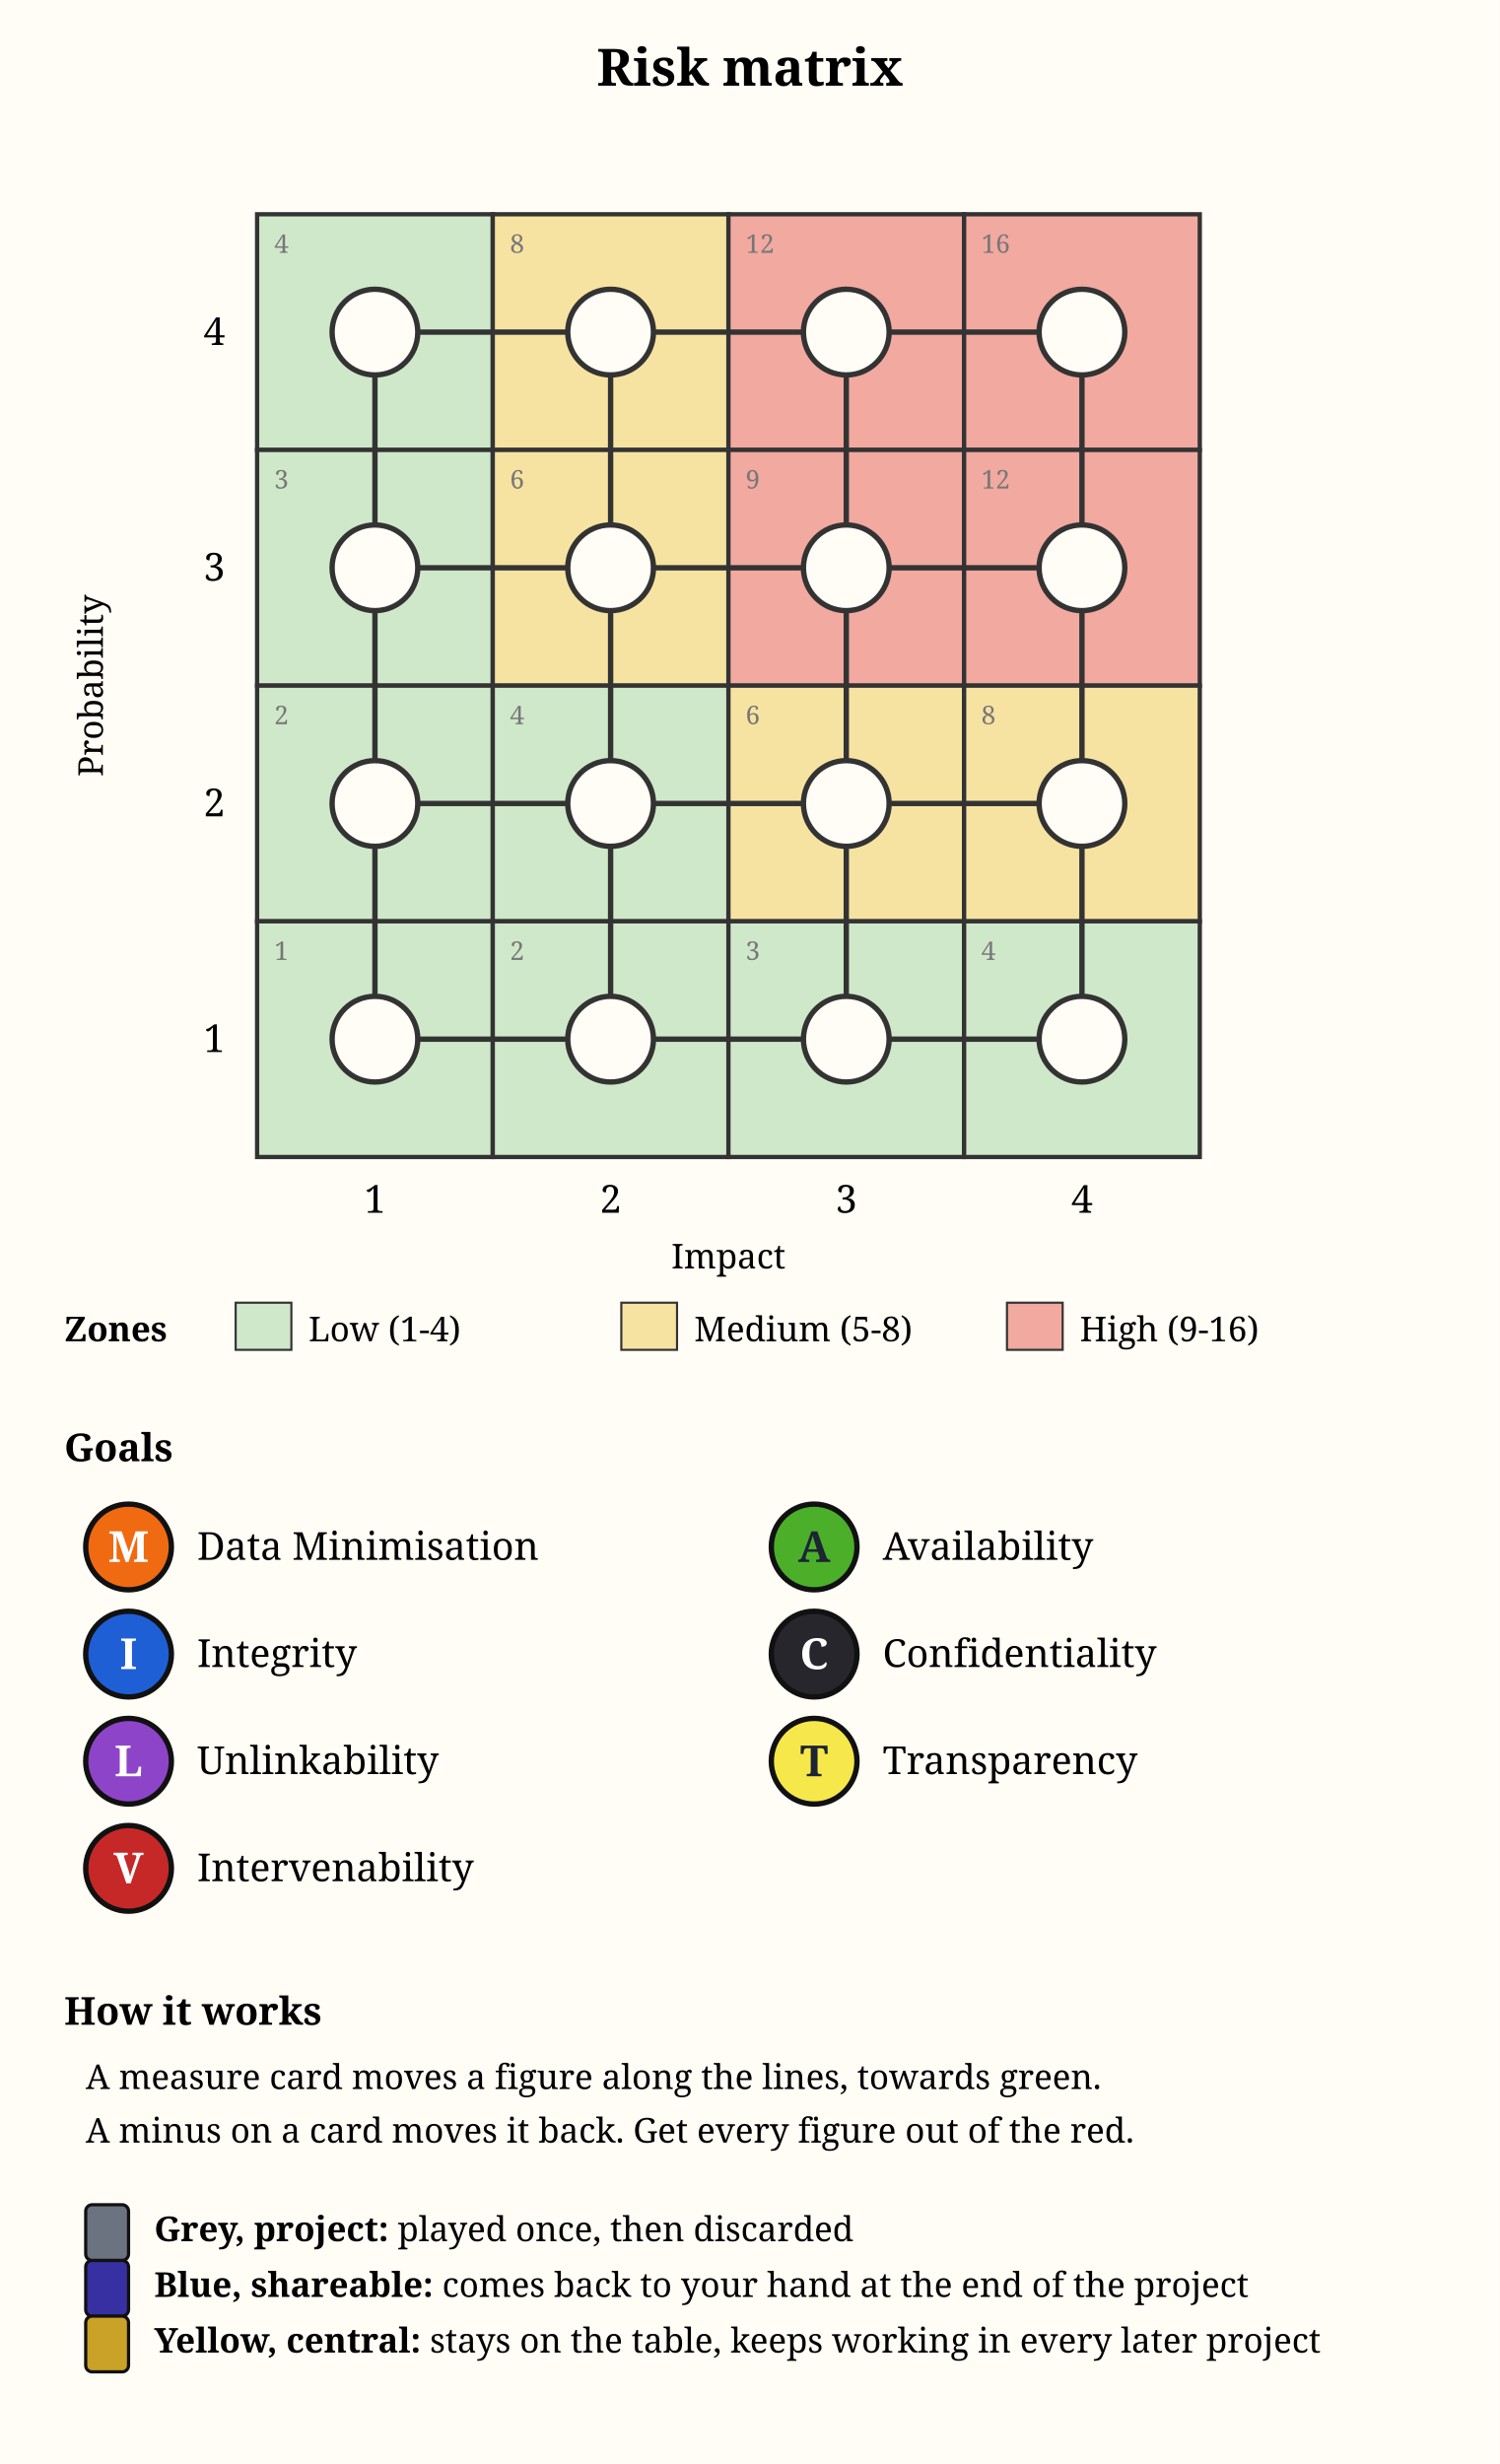
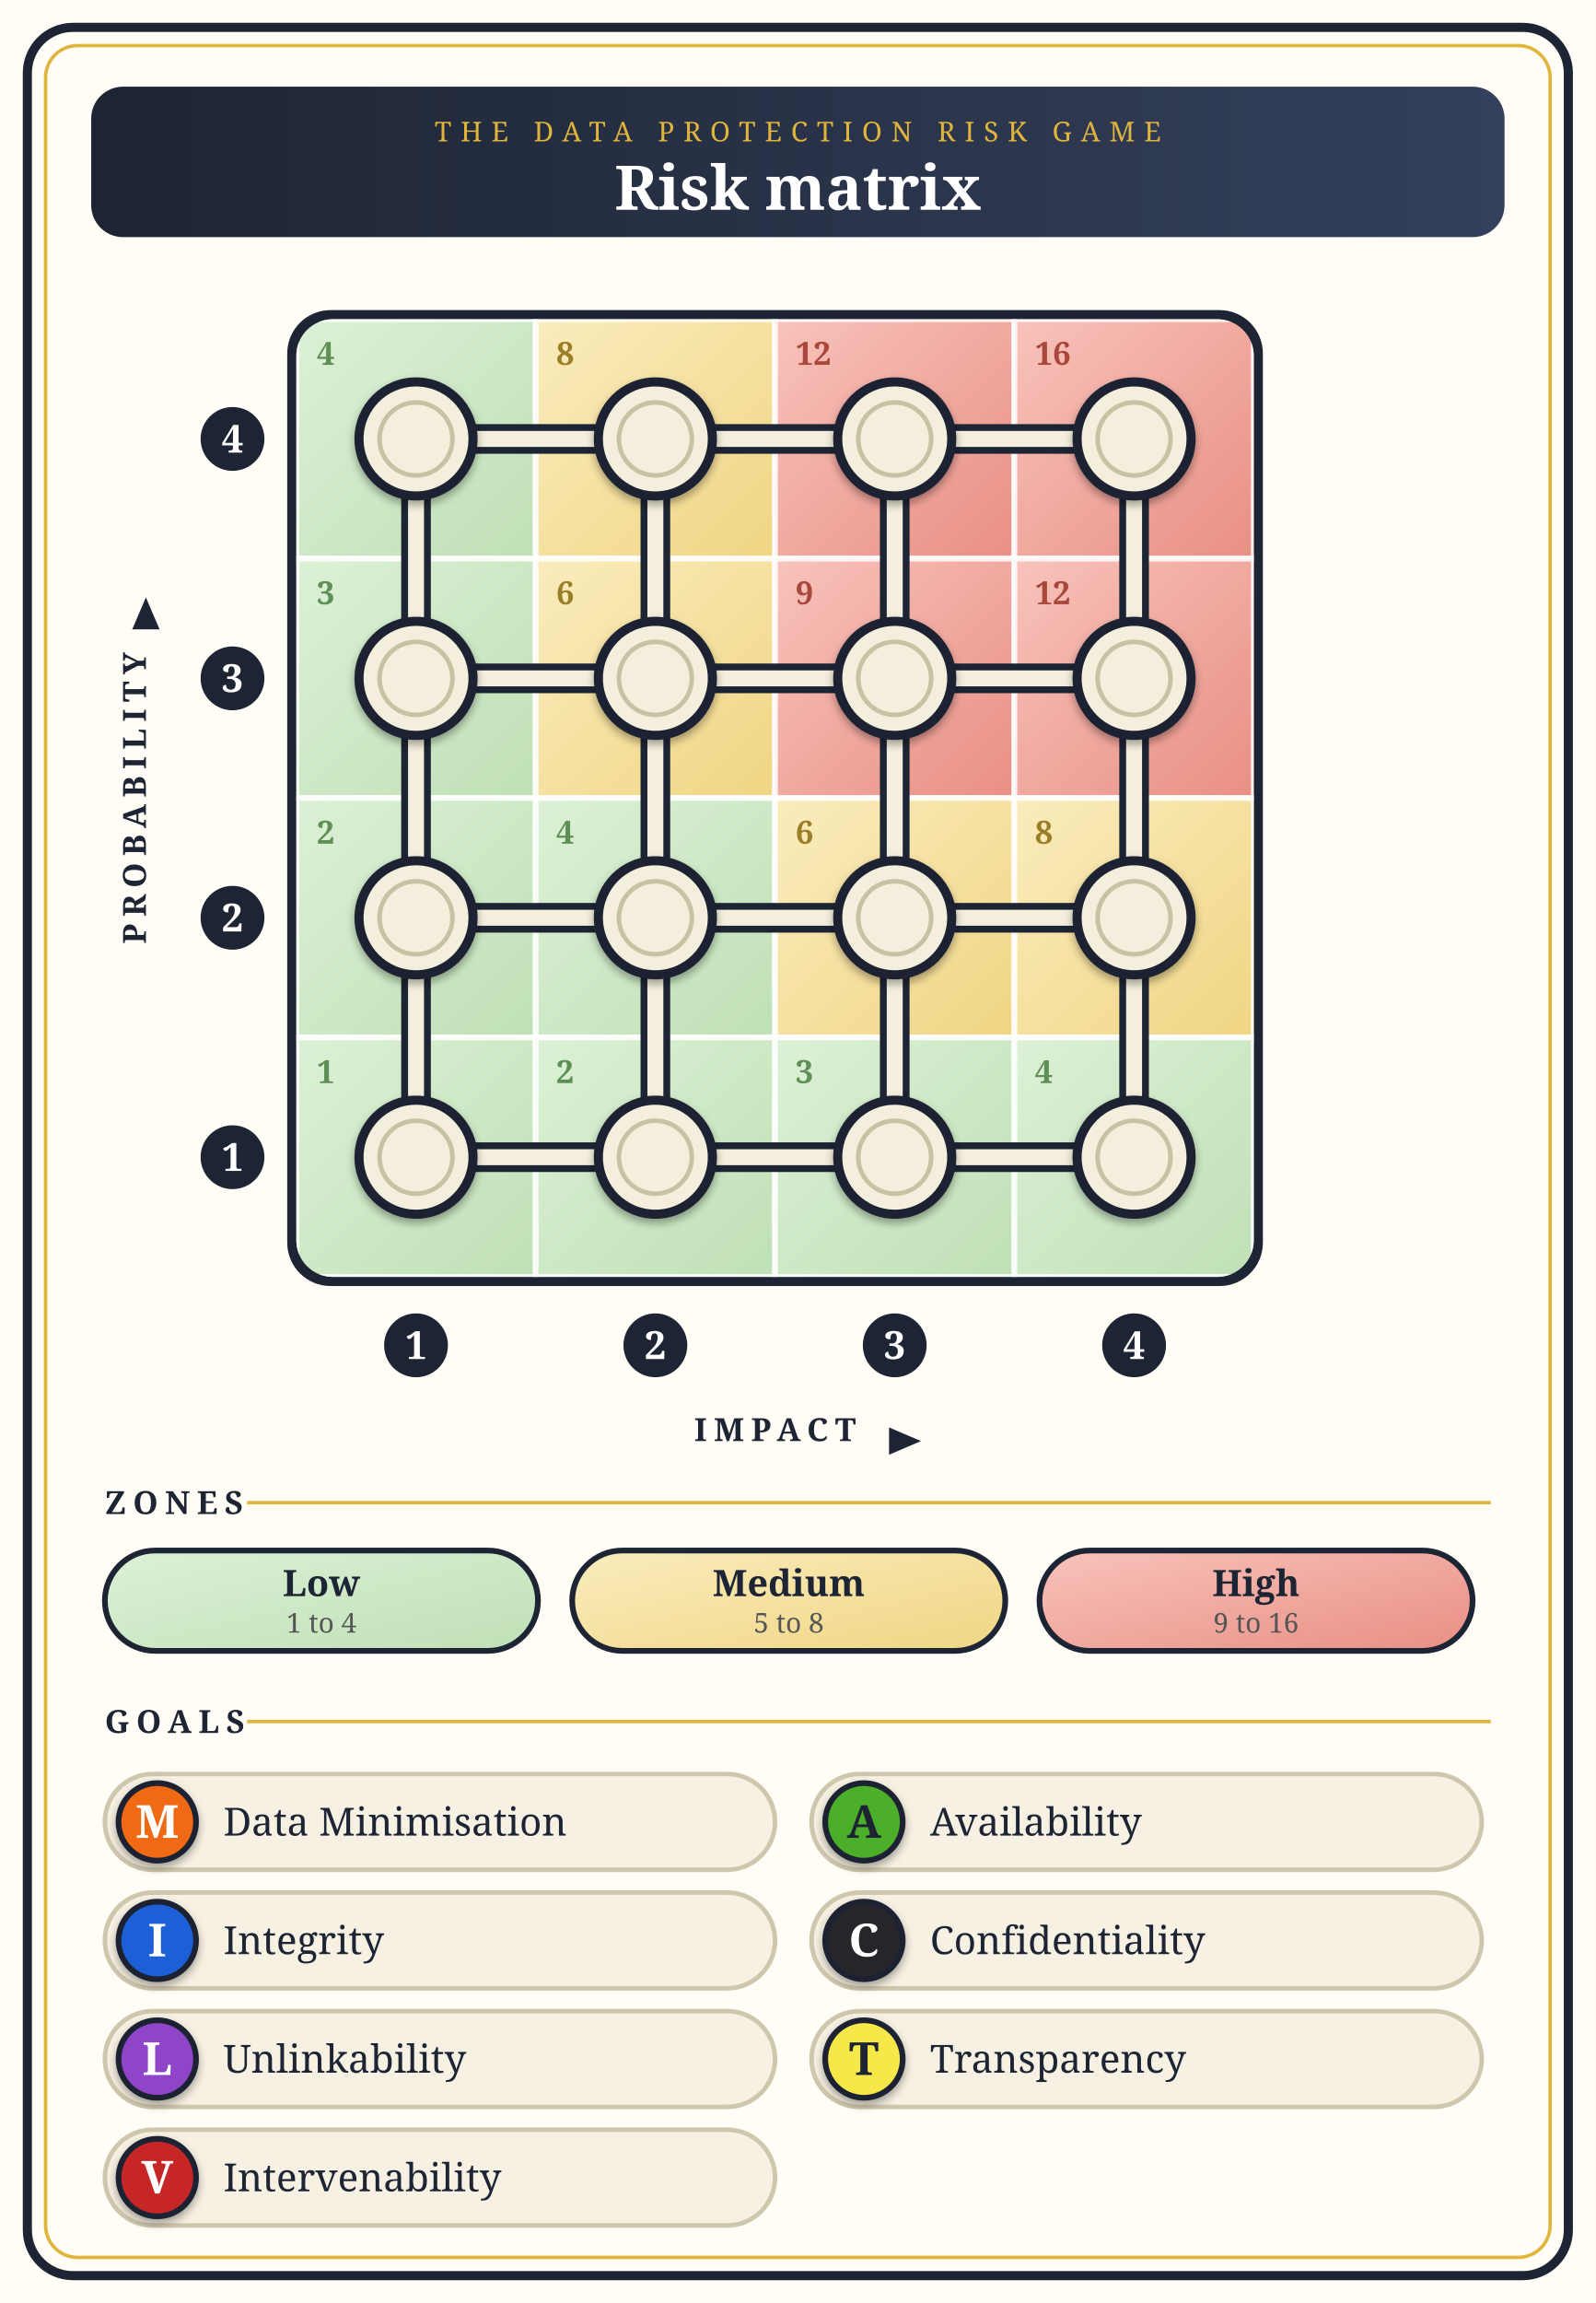
- <svg xmlns="http://www.w3.org/2000/svg" width="700" height="1150" font-family="Georgia,serif">
+ <svg xmlns="http://www.w3.org/2000/svg" width="700" height="1010" viewBox="0 0 700 1010" font-family="Georgia,serif">
  <defs>
-     <marker id="ah" viewBox="0 0 10 10" refX="9" refY="5" markerWidth="7" markerHeight="7" orient="auto-start-reverse">
-       <path d="M0,0 L10,5 L0,10 z" fill="#333" />
-     </marker>
+     <linearGradient id="z-low" x1="0" y1="0" x2="1" y2="1">
+       <stop offset="0" stop-color="#dcf1d6" />
+       <stop offset="1" stop-color="#bfe0b6" />
+     </linearGradient>
+     <linearGradient id="z-mid" x1="0" y1="0" x2="1" y2="1">
+       <stop offset="0" stop-color="#faecbd" />
+       <stop offset="1" stop-color="#f0d583" />
+     </linearGradient>
+     <linearGradient id="z-high" x1="0" y1="0" x2="1" y2="1">
+       <stop offset="0" stop-color="#f8c3bb" />
+       <stop offset="1" stop-color="#e98f84" />
+     </linearGradient>
+     <linearGradient id="banner" x1="0" y1="0" x2="1" y2="0">
+       <stop offset="0" stop-color="#1d2433" />
+       <stop offset="1" stop-color="#34405c" />
+     </linearGradient>
+     <filter id="shadow" x="-30%" y="-30%" width="160%" height="170%">
+       <feDropShadow dx="0" dy="2" stdDeviation="2" flood-color="#000" flood-opacity=".35" />
+     </filter>
+     <clipPath id="grid">
+       <rect x="130" y="140" width="420" height="420" rx="16" />
+     </clipPath>
  </defs>
-   <rect width="700" height="1150" fill="#fffdf6" />
-   <text x="350" y="40" text-anchor="middle" font-size="24" font-weight="bold">Risk matrix</text>
-   <rect x="120" y="100" width="110" height="110" fill="#cfe8c9" stroke="#333" stroke-width="2" />
-   <text x="128" y="118" font-size="12" fill="#777">4</text>
-   <rect x="230" y="100" width="110" height="110" fill="#f7e3a1" stroke="#333" stroke-width="2" />
-   <text x="238" y="118" font-size="12" fill="#777">8</text>
-   <rect x="340" y="100" width="110" height="110" fill="#f1a9a0" stroke="#333" stroke-width="2" />
-   <text x="348" y="118" font-size="12" fill="#777">12</text>
-   <rect x="450" y="100" width="110" height="110" fill="#f1a9a0" stroke="#333" stroke-width="2" />
-   <text x="458" y="118" font-size="12" fill="#777">16</text>
-   <rect x="120" y="210" width="110" height="110" fill="#cfe8c9" stroke="#333" stroke-width="2" />
-   <text x="128" y="228" font-size="12" fill="#777">3</text>
-   <rect x="230" y="210" width="110" height="110" fill="#f7e3a1" stroke="#333" stroke-width="2" />
-   <text x="238" y="228" font-size="12" fill="#777">6</text>
-   <rect x="340" y="210" width="110" height="110" fill="#f1a9a0" stroke="#333" stroke-width="2" />
-   <text x="348" y="228" font-size="12" fill="#777">9</text>
-   <rect x="450" y="210" width="110" height="110" fill="#f1a9a0" stroke="#333" stroke-width="2" />
-   <text x="458" y="228" font-size="12" fill="#777">12</text>
-   <rect x="120" y="320" width="110" height="110" fill="#cfe8c9" stroke="#333" stroke-width="2" />
-   <text x="128" y="338" font-size="12" fill="#777">2</text>
-   <rect x="230" y="320" width="110" height="110" fill="#cfe8c9" stroke="#333" stroke-width="2" />
-   <text x="238" y="338" font-size="12" fill="#777">4</text>
-   <rect x="340" y="320" width="110" height="110" fill="#f7e3a1" stroke="#333" stroke-width="2" />
-   <text x="348" y="338" font-size="12" fill="#777">6</text>
-   <rect x="450" y="320" width="110" height="110" fill="#f7e3a1" stroke="#333" stroke-width="2" />
-   <text x="458" y="338" font-size="12" fill="#777">8</text>
-   <rect x="120" y="430" width="110" height="110" fill="#cfe8c9" stroke="#333" stroke-width="2" />
-   <text x="128" y="448" font-size="12" fill="#777">1</text>
-   <rect x="230" y="430" width="110" height="110" fill="#cfe8c9" stroke="#333" stroke-width="2" />
-   <text x="238" y="448" font-size="12" fill="#777">2</text>
-   <rect x="340" y="430" width="110" height="110" fill="#cfe8c9" stroke="#333" stroke-width="2" />
-   <text x="348" y="448" font-size="12" fill="#777">3</text>
-   <rect x="450" y="430" width="110" height="110" fill="#cfe8c9" stroke="#333" stroke-width="2" />
-   <text x="458" y="448" font-size="12" fill="#777">4</text>
-   <text x="100" y="491.0" text-anchor="middle" font-size="18">1</text>
-   <text x="175.0" y="566" text-anchor="middle" font-size="18">1</text>
-   <text x="100" y="381.0" text-anchor="middle" font-size="18">2</text>
-   <text x="285.0" y="566" text-anchor="middle" font-size="18">2</text>
-   <text x="100" y="271.0" text-anchor="middle" font-size="18">3</text>
-   <text x="395.0" y="566" text-anchor="middle" font-size="18">3</text>
-   <text x="100" y="161.0" text-anchor="middle" font-size="18">4</text>
-   <text x="505.0" y="566" text-anchor="middle" font-size="18">4</text>
-   <text x="340" y="592" text-anchor="middle" font-size="16">Impact</text>
-   <text x="48" y="320" text-anchor="middle" font-size="16" transform="rotate(-90 48 320)">Probability</text>
-   <line x1="265.0" y1="485.0" x2="195.0" y2="485.0" stroke="#333" stroke-width="2.5" />
-   <line x1="375.0" y1="485.0" x2="305.0" y2="485.0" stroke="#333" stroke-width="2.5" />
-   <line x1="485.0" y1="485.0" x2="415.0" y2="485.0" stroke="#333" stroke-width="2.5" />
-   <line x1="175.0" y1="395.0" x2="175.0" y2="465.0" stroke="#333" stroke-width="2.5" />
-   <line x1="285.0" y1="395.0" x2="285.0" y2="465.0" stroke="#333" stroke-width="2.5" />
-   <line x1="265.0" y1="375.0" x2="195.0" y2="375.0" stroke="#333" stroke-width="2.5" />
-   <line x1="395.0" y1="395.0" x2="395.0" y2="465.0" stroke="#333" stroke-width="2.5" />
-   <line x1="375.0" y1="375.0" x2="305.0" y2="375.0" stroke="#333" stroke-width="2.5" />
-   <line x1="505.0" y1="395.0" x2="505.0" y2="465.0" stroke="#333" stroke-width="2.5" />
-   <line x1="485.0" y1="375.0" x2="415.0" y2="375.0" stroke="#333" stroke-width="2.5" />
-   <line x1="175.0" y1="285.0" x2="175.0" y2="355.0" stroke="#333" stroke-width="2.5" />
-   <line x1="285.0" y1="285.0" x2="285.0" y2="355.0" stroke="#333" stroke-width="2.5" />
-   <line x1="265.0" y1="265.0" x2="195.0" y2="265.0" stroke="#333" stroke-width="2.5" />
-   <line x1="395.0" y1="285.0" x2="395.0" y2="355.0" stroke="#333" stroke-width="2.5" />
-   <line x1="375.0" y1="265.0" x2="305.0" y2="265.0" stroke="#333" stroke-width="2.5" />
-   <line x1="505.0" y1="285.0" x2="505.0" y2="355.0" stroke="#333" stroke-width="2.5" />
-   <line x1="485.0" y1="265.0" x2="415.0" y2="265.0" stroke="#333" stroke-width="2.5" />
-   <line x1="175.0" y1="175.0" x2="175.0" y2="245.0" stroke="#333" stroke-width="2.5" />
-   <line x1="285.0" y1="175.0" x2="285.0" y2="245.0" stroke="#333" stroke-width="2.5" />
-   <line x1="265.0" y1="155.0" x2="195.0" y2="155.0" stroke="#333" stroke-width="2.5" />
-   <line x1="395.0" y1="175.0" x2="395.0" y2="245.0" stroke="#333" stroke-width="2.5" />
-   <line x1="375.0" y1="155.0" x2="305.0" y2="155.0" stroke="#333" stroke-width="2.5" />
-   <line x1="505.0" y1="175.0" x2="505.0" y2="245.0" stroke="#333" stroke-width="2.5" />
-   <line x1="485.0" y1="155.0" x2="415.0" y2="155.0" stroke="#333" stroke-width="2.5" />
-   <circle cx="175.0" cy="485.0" r="20" fill="#fffdf6" stroke="#333" stroke-width="2.5" />
-   <circle cx="285.0" cy="485.0" r="20" fill="#fffdf6" stroke="#333" stroke-width="2.5" />
-   <circle cx="395.0" cy="485.0" r="20" fill="#fffdf6" stroke="#333" stroke-width="2.5" />
-   <circle cx="505.0" cy="485.0" r="20" fill="#fffdf6" stroke="#333" stroke-width="2.5" />
-   <circle cx="175.0" cy="375.0" r="20" fill="#fffdf6" stroke="#333" stroke-width="2.5" />
-   <circle cx="285.0" cy="375.0" r="20" fill="#fffdf6" stroke="#333" stroke-width="2.5" />
-   <circle cx="395.0" cy="375.0" r="20" fill="#fffdf6" stroke="#333" stroke-width="2.5" />
-   <circle cx="505.0" cy="375.0" r="20" fill="#fffdf6" stroke="#333" stroke-width="2.5" />
-   <circle cx="175.0" cy="265.0" r="20" fill="#fffdf6" stroke="#333" stroke-width="2.5" />
-   <circle cx="285.0" cy="265.0" r="20" fill="#fffdf6" stroke="#333" stroke-width="2.5" />
-   <circle cx="395.0" cy="265.0" r="20" fill="#fffdf6" stroke="#333" stroke-width="2.5" />
-   <circle cx="505.0" cy="265.0" r="20" fill="#fffdf6" stroke="#333" stroke-width="2.5" />
-   <circle cx="175.0" cy="155.0" r="20" fill="#fffdf6" stroke="#333" stroke-width="2.5" />
-   <circle cx="285.0" cy="155.0" r="20" fill="#fffdf6" stroke="#333" stroke-width="2.5" />
-   <circle cx="395.0" cy="155.0" r="20" fill="#fffdf6" stroke="#333" stroke-width="2.5" />
-   <circle cx="505.0" cy="155.0" r="20" fill="#fffdf6" stroke="#333" stroke-width="2.5" />
-   <text x="30" y="626" font-size="16" font-weight="bold">Zones</text>
-   <rect x="110" y="608" width="26" height="22" fill="#cfe8c9" stroke="#333" />
-   <text x="144" y="626" font-size="16">Low (1-4)</text>
-   <rect x="290" y="608" width="26" height="22" fill="#f7e3a1" stroke="#333" />
-   <text x="324" y="626" font-size="16">Medium (5-8)</text>
-   <rect x="470" y="608" width="26" height="22" fill="#f1a9a0" stroke="#333" />
-   <text x="504" y="626" font-size="16">High (9-16)</text>
-   <text x="30" y="682" font-size="18" font-weight="bold">Goals</text>
-   <circle cx="60" cy="722" r="20" fill="#f06a12" stroke="#111" stroke-width="2.5" />
-   <text x="60" y="729" text-anchor="middle" font-size="20" font-weight="bold" fill="#ffffff">M</text>
-   <text x="92" y="728" font-size="18">Data Minimisation</text>
-   <circle cx="380" cy="722" r="20" fill="#4caf2a" stroke="#111" stroke-width="2.5" />
-   <text x="380" y="729" text-anchor="middle" font-size="20" font-weight="bold" fill="#1d2433">A</text>
-   <text x="412" y="728" font-size="18">Availability</text>
-   <circle cx="60" cy="772" r="20" fill="#1f5fd6" stroke="#111" stroke-width="2.5" />
-   <text x="60" y="779" text-anchor="middle" font-size="20" font-weight="bold" fill="#ffffff">I</text>
-   <text x="92" y="778" font-size="18">Integrity</text>
-   <circle cx="380" cy="772" r="20" fill="#26262c" stroke="#111" stroke-width="2.5" />
-   <text x="380" y="779" text-anchor="middle" font-size="20" font-weight="bold" fill="#ffffff">C</text>
-   <text x="412" y="778" font-size="18">Confidentiality</text>
-   <circle cx="60" cy="822" r="20" fill="#8e44c8" stroke="#111" stroke-width="2.5" />
-   <text x="60" y="829" text-anchor="middle" font-size="20" font-weight="bold" fill="#ffffff">L</text>
-   <text x="92" y="828" font-size="18">Unlinkability</text>
-   <circle cx="380" cy="822" r="20" fill="#f6e84a" stroke="#111" stroke-width="2.5" />
-   <text x="380" y="829" text-anchor="middle" font-size="20" font-weight="bold" fill="#1d2433">T</text>
-   <text x="412" y="828" font-size="18">Transparency</text>
-   <circle cx="60" cy="872" r="20" fill="#c62828" stroke="#111" stroke-width="2.5" />
-   <text x="60" y="879" text-anchor="middle" font-size="20" font-weight="bold" fill="#ffffff">V</text>
-   <text x="92" y="878" font-size="18">Intervenability</text>
-   <text x="30" y="945" font-size="18" font-weight="bold">How it works</text>
-   <text x="40" y="975" font-size="16">A measure card moves a figure along the lines, towards green.</text>
-   <text x="40" y="1000" font-size="16">A minus on a card moves it back. Get every figure out of the red.</text>
-   <rect x="40" y="1029" width="20" height="26" rx="3" fill="#6b7280" stroke="#111" stroke-width="1.5" />
-   <text x="72" y="1046" font-size="16">
-     <tspan font-weight="bold">Grey, project:</tspan> played once, then discarded</text>
-   <rect x="40" y="1055" width="20" height="26" rx="3" fill="#3730a3" stroke="#111" stroke-width="1.5" />
-   <text x="72" y="1072" font-size="16">
-     <tspan font-weight="bold">Blue, shareable:</tspan> comes back to your hand at the end of the project</text>
-   <rect x="40" y="1081" width="20" height="26" rx="3" fill="#c9a227" stroke="#111" stroke-width="1.5" />
-   <text x="72" y="1098" font-size="16">
-     <tspan font-weight="bold">Yellow, central:</tspan> stays on the table, keeps working in every later project</text>
+   <rect width="700" height="1010" fill="#fffdf6" />
+   <rect x="12" y="12" width="676" height="986" rx="20" fill="none" stroke="#1d2433" stroke-width="4" />
+   <rect x="20" y="20" width="660" height="970" rx="14" fill="none" stroke="#e0b53c" stroke-width="1.5" />
+   <rect x="40" y="38" width="620" height="66" rx="14" fill="url(#banner)" />
+   <text x="350.0" y="62" text-anchor="middle" font-size="12" letter-spacing="4" fill="#e0b53c">THE DATA PROTECTION RISK GAME</text>
+   <text x="350.0" y="92" text-anchor="middle" font-size="27" font-weight="bold" fill="#fff">Risk matrix</text>
+   <rect x="126" y="136" width="428" height="428" rx="19" fill="#1d2433" />
+   <g clip-path="url(#grid)">
+     <rect x="130" y="140" width="105" height="105" fill="url(#z-low)" stroke="#fff" stroke-width="2.5" stroke-opacity=".85" />
+     <text x="139" y="160" font-size="14" font-weight="bold" fill="#5f8f56">4</text>
+     <rect x="235" y="140" width="105" height="105" fill="url(#z-mid)" stroke="#fff" stroke-width="2.5" stroke-opacity=".85" />
+     <text x="244" y="160" font-size="14" font-weight="bold" fill="#9a7f2a">8</text>
+     <rect x="340" y="140" width="105" height="105" fill="url(#z-high)" stroke="#fff" stroke-width="2.5" stroke-opacity=".85" />
+     <text x="349" y="160" font-size="14" font-weight="bold" fill="#a8473c">12</text>
+     <rect x="445" y="140" width="105" height="105" fill="url(#z-high)" stroke="#fff" stroke-width="2.5" stroke-opacity=".85" />
+     <text x="454" y="160" font-size="14" font-weight="bold" fill="#a8473c">16</text>
+     <rect x="130" y="245" width="105" height="105" fill="url(#z-low)" stroke="#fff" stroke-width="2.5" stroke-opacity=".85" />
+     <text x="139" y="265" font-size="14" font-weight="bold" fill="#5f8f56">3</text>
+     <rect x="235" y="245" width="105" height="105" fill="url(#z-mid)" stroke="#fff" stroke-width="2.5" stroke-opacity=".85" />
+     <text x="244" y="265" font-size="14" font-weight="bold" fill="#9a7f2a">6</text>
+     <rect x="340" y="245" width="105" height="105" fill="url(#z-high)" stroke="#fff" stroke-width="2.5" stroke-opacity=".85" />
+     <text x="349" y="265" font-size="14" font-weight="bold" fill="#a8473c">9</text>
+     <rect x="445" y="245" width="105" height="105" fill="url(#z-high)" stroke="#fff" stroke-width="2.5" stroke-opacity=".85" />
+     <text x="454" y="265" font-size="14" font-weight="bold" fill="#a8473c">12</text>
+     <rect x="130" y="350" width="105" height="105" fill="url(#z-low)" stroke="#fff" stroke-width="2.5" stroke-opacity=".85" />
+     <text x="139" y="370" font-size="14" font-weight="bold" fill="#5f8f56">2</text>
+     <rect x="235" y="350" width="105" height="105" fill="url(#z-low)" stroke="#fff" stroke-width="2.5" stroke-opacity=".85" />
+     <text x="244" y="370" font-size="14" font-weight="bold" fill="#5f8f56">4</text>
+     <rect x="340" y="350" width="105" height="105" fill="url(#z-mid)" stroke="#fff" stroke-width="2.5" stroke-opacity=".85" />
+     <text x="349" y="370" font-size="14" font-weight="bold" fill="#9a7f2a">6</text>
+     <rect x="445" y="350" width="105" height="105" fill="url(#z-mid)" stroke="#fff" stroke-width="2.5" stroke-opacity=".85" />
+     <text x="454" y="370" font-size="14" font-weight="bold" fill="#9a7f2a">8</text>
+     <rect x="130" y="455" width="105" height="105" fill="url(#z-low)" stroke="#fff" stroke-width="2.5" stroke-opacity=".85" />
+     <text x="139" y="475" font-size="14" font-weight="bold" fill="#5f8f56">1</text>
+     <rect x="235" y="455" width="105" height="105" fill="url(#z-low)" stroke="#fff" stroke-width="2.5" stroke-opacity=".85" />
+     <text x="244" y="475" font-size="14" font-weight="bold" fill="#5f8f56">2</text>
+     <rect x="340" y="455" width="105" height="105" fill="url(#z-low)" stroke="#fff" stroke-width="2.5" stroke-opacity=".85" />
+     <text x="349" y="475" font-size="14" font-weight="bold" fill="#5f8f56">3</text>
+     <rect x="445" y="455" width="105" height="105" fill="url(#z-low)" stroke="#fff" stroke-width="2.5" stroke-opacity=".85" />
+     <text x="454" y="475" font-size="14" font-weight="bold" fill="#5f8f56">4</text>
+   </g>
+   <line x1="182.5" y1="402.5" x2="182.5" y2="507.5" stroke="#1d2433" stroke-width="13" stroke-linecap="round" />
+   <line x1="287.5" y1="402.5" x2="287.5" y2="507.5" stroke="#1d2433" stroke-width="13" stroke-linecap="round" />
+   <line x1="392.5" y1="402.5" x2="392.5" y2="507.5" stroke="#1d2433" stroke-width="13" stroke-linecap="round" />
+   <line x1="497.5" y1="402.5" x2="497.5" y2="507.5" stroke="#1d2433" stroke-width="13" stroke-linecap="round" />
+   <line x1="182.5" y1="297.5" x2="182.5" y2="402.5" stroke="#1d2433" stroke-width="13" stroke-linecap="round" />
+   <line x1="287.5" y1="297.5" x2="287.5" y2="402.5" stroke="#1d2433" stroke-width="13" stroke-linecap="round" />
+   <line x1="392.5" y1="297.5" x2="392.5" y2="402.5" stroke="#1d2433" stroke-width="13" stroke-linecap="round" />
+   <line x1="497.5" y1="297.5" x2="497.5" y2="402.5" stroke="#1d2433" stroke-width="13" stroke-linecap="round" />
+   <line x1="182.5" y1="192.5" x2="182.5" y2="297.5" stroke="#1d2433" stroke-width="13" stroke-linecap="round" />
+   <line x1="287.5" y1="192.5" x2="287.5" y2="297.5" stroke="#1d2433" stroke-width="13" stroke-linecap="round" />
+   <line x1="392.5" y1="192.5" x2="392.5" y2="297.5" stroke="#1d2433" stroke-width="13" stroke-linecap="round" />
+   <line x1="497.5" y1="192.5" x2="497.5" y2="297.5" stroke="#1d2433" stroke-width="13" stroke-linecap="round" />
+   <line x1="287.5" y1="507.5" x2="182.5" y2="507.5" stroke="#1d2433" stroke-width="13" stroke-linecap="round" />
+   <line x1="392.5" y1="507.5" x2="287.5" y2="507.5" stroke="#1d2433" stroke-width="13" stroke-linecap="round" />
+   <line x1="497.5" y1="507.5" x2="392.5" y2="507.5" stroke="#1d2433" stroke-width="13" stroke-linecap="round" />
+   <line x1="287.5" y1="402.5" x2="182.5" y2="402.5" stroke="#1d2433" stroke-width="13" stroke-linecap="round" />
+   <line x1="392.5" y1="402.5" x2="287.5" y2="402.5" stroke="#1d2433" stroke-width="13" stroke-linecap="round" />
+   <line x1="497.5" y1="402.5" x2="392.5" y2="402.5" stroke="#1d2433" stroke-width="13" stroke-linecap="round" />
+   <line x1="287.5" y1="297.5" x2="182.5" y2="297.5" stroke="#1d2433" stroke-width="13" stroke-linecap="round" />
+   <line x1="392.5" y1="297.5" x2="287.5" y2="297.5" stroke="#1d2433" stroke-width="13" stroke-linecap="round" />
+   <line x1="497.5" y1="297.5" x2="392.5" y2="297.5" stroke="#1d2433" stroke-width="13" stroke-linecap="round" />
+   <line x1="287.5" y1="192.5" x2="182.5" y2="192.5" stroke="#1d2433" stroke-width="13" stroke-linecap="round" />
+   <line x1="392.5" y1="192.5" x2="287.5" y2="192.5" stroke="#1d2433" stroke-width="13" stroke-linecap="round" />
+   <line x1="497.5" y1="192.5" x2="392.5" y2="192.5" stroke="#1d2433" stroke-width="13" stroke-linecap="round" />
+   <line x1="182.5" y1="402.5" x2="182.5" y2="507.5" stroke="#f4efdd" stroke-width="7" stroke-linecap="round" />
+   <line x1="287.5" y1="402.5" x2="287.5" y2="507.5" stroke="#f4efdd" stroke-width="7" stroke-linecap="round" />
+   <line x1="392.5" y1="402.5" x2="392.5" y2="507.5" stroke="#f4efdd" stroke-width="7" stroke-linecap="round" />
+   <line x1="497.5" y1="402.5" x2="497.5" y2="507.5" stroke="#f4efdd" stroke-width="7" stroke-linecap="round" />
+   <line x1="182.5" y1="297.5" x2="182.5" y2="402.5" stroke="#f4efdd" stroke-width="7" stroke-linecap="round" />
+   <line x1="287.5" y1="297.5" x2="287.5" y2="402.5" stroke="#f4efdd" stroke-width="7" stroke-linecap="round" />
+   <line x1="392.5" y1="297.5" x2="392.5" y2="402.5" stroke="#f4efdd" stroke-width="7" stroke-linecap="round" />
+   <line x1="497.5" y1="297.5" x2="497.5" y2="402.5" stroke="#f4efdd" stroke-width="7" stroke-linecap="round" />
+   <line x1="182.5" y1="192.5" x2="182.5" y2="297.5" stroke="#f4efdd" stroke-width="7" stroke-linecap="round" />
+   <line x1="287.5" y1="192.5" x2="287.5" y2="297.5" stroke="#f4efdd" stroke-width="7" stroke-linecap="round" />
+   <line x1="392.5" y1="192.5" x2="392.5" y2="297.5" stroke="#f4efdd" stroke-width="7" stroke-linecap="round" />
+   <line x1="497.5" y1="192.5" x2="497.5" y2="297.5" stroke="#f4efdd" stroke-width="7" stroke-linecap="round" />
+   <line x1="287.5" y1="507.5" x2="182.5" y2="507.5" stroke="#f4efdd" stroke-width="7" stroke-linecap="round" />
+   <line x1="392.5" y1="507.5" x2="287.5" y2="507.5" stroke="#f4efdd" stroke-width="7" stroke-linecap="round" />
+   <line x1="497.5" y1="507.5" x2="392.5" y2="507.5" stroke="#f4efdd" stroke-width="7" stroke-linecap="round" />
+   <line x1="287.5" y1="402.5" x2="182.5" y2="402.5" stroke="#f4efdd" stroke-width="7" stroke-linecap="round" />
+   <line x1="392.5" y1="402.5" x2="287.5" y2="402.5" stroke="#f4efdd" stroke-width="7" stroke-linecap="round" />
+   <line x1="497.5" y1="402.5" x2="392.5" y2="402.5" stroke="#f4efdd" stroke-width="7" stroke-linecap="round" />
+   <line x1="287.5" y1="297.5" x2="182.5" y2="297.5" stroke="#f4efdd" stroke-width="7" stroke-linecap="round" />
+   <line x1="392.5" y1="297.5" x2="287.5" y2="297.5" stroke="#f4efdd" stroke-width="7" stroke-linecap="round" />
+   <line x1="497.5" y1="297.5" x2="392.5" y2="297.5" stroke="#f4efdd" stroke-width="7" stroke-linecap="round" />
+   <line x1="287.5" y1="192.5" x2="182.5" y2="192.5" stroke="#f4efdd" stroke-width="7" stroke-linecap="round" />
+   <line x1="392.5" y1="192.5" x2="287.5" y2="192.5" stroke="#f4efdd" stroke-width="7" stroke-linecap="round" />
+   <line x1="497.5" y1="192.5" x2="392.5" y2="192.5" stroke="#f4efdd" stroke-width="7" stroke-linecap="round" />
+   <circle cx="182.5" cy="507.5" r="25" fill="#f4efdd" stroke="#1d2433" stroke-width="4" filter="url(#shadow)" />
+   <circle cx="182.5" cy="507.5" r="16" fill="none" stroke="#c9c1a4" stroke-width="2" />
+   <circle cx="287.5" cy="507.5" r="25" fill="#f4efdd" stroke="#1d2433" stroke-width="4" filter="url(#shadow)" />
+   <circle cx="287.5" cy="507.5" r="16" fill="none" stroke="#c9c1a4" stroke-width="2" />
+   <circle cx="392.5" cy="507.5" r="25" fill="#f4efdd" stroke="#1d2433" stroke-width="4" filter="url(#shadow)" />
+   <circle cx="392.5" cy="507.5" r="16" fill="none" stroke="#c9c1a4" stroke-width="2" />
+   <circle cx="497.5" cy="507.5" r="25" fill="#f4efdd" stroke="#1d2433" stroke-width="4" filter="url(#shadow)" />
+   <circle cx="497.5" cy="507.5" r="16" fill="none" stroke="#c9c1a4" stroke-width="2" />
+   <circle cx="182.5" cy="402.5" r="25" fill="#f4efdd" stroke="#1d2433" stroke-width="4" filter="url(#shadow)" />
+   <circle cx="182.5" cy="402.5" r="16" fill="none" stroke="#c9c1a4" stroke-width="2" />
+   <circle cx="287.5" cy="402.5" r="25" fill="#f4efdd" stroke="#1d2433" stroke-width="4" filter="url(#shadow)" />
+   <circle cx="287.5" cy="402.5" r="16" fill="none" stroke="#c9c1a4" stroke-width="2" />
+   <circle cx="392.5" cy="402.5" r="25" fill="#f4efdd" stroke="#1d2433" stroke-width="4" filter="url(#shadow)" />
+   <circle cx="392.5" cy="402.5" r="16" fill="none" stroke="#c9c1a4" stroke-width="2" />
+   <circle cx="497.5" cy="402.5" r="25" fill="#f4efdd" stroke="#1d2433" stroke-width="4" filter="url(#shadow)" />
+   <circle cx="497.5" cy="402.5" r="16" fill="none" stroke="#c9c1a4" stroke-width="2" />
+   <circle cx="182.5" cy="297.5" r="25" fill="#f4efdd" stroke="#1d2433" stroke-width="4" filter="url(#shadow)" />
+   <circle cx="182.5" cy="297.5" r="16" fill="none" stroke="#c9c1a4" stroke-width="2" />
+   <circle cx="287.5" cy="297.5" r="25" fill="#f4efdd" stroke="#1d2433" stroke-width="4" filter="url(#shadow)" />
+   <circle cx="287.5" cy="297.5" r="16" fill="none" stroke="#c9c1a4" stroke-width="2" />
+   <circle cx="392.5" cy="297.5" r="25" fill="#f4efdd" stroke="#1d2433" stroke-width="4" filter="url(#shadow)" />
+   <circle cx="392.5" cy="297.5" r="16" fill="none" stroke="#c9c1a4" stroke-width="2" />
+   <circle cx="497.5" cy="297.5" r="25" fill="#f4efdd" stroke="#1d2433" stroke-width="4" filter="url(#shadow)" />
+   <circle cx="497.5" cy="297.5" r="16" fill="none" stroke="#c9c1a4" stroke-width="2" />
+   <circle cx="182.5" cy="192.5" r="25" fill="#f4efdd" stroke="#1d2433" stroke-width="4" filter="url(#shadow)" />
+   <circle cx="182.5" cy="192.5" r="16" fill="none" stroke="#c9c1a4" stroke-width="2" />
+   <circle cx="287.5" cy="192.5" r="25" fill="#f4efdd" stroke="#1d2433" stroke-width="4" filter="url(#shadow)" />
+   <circle cx="287.5" cy="192.5" r="16" fill="none" stroke="#c9c1a4" stroke-width="2" />
+   <circle cx="392.5" cy="192.5" r="25" fill="#f4efdd" stroke="#1d2433" stroke-width="4" filter="url(#shadow)" />
+   <circle cx="392.5" cy="192.5" r="16" fill="none" stroke="#c9c1a4" stroke-width="2" />
+   <circle cx="497.5" cy="192.5" r="25" fill="#f4efdd" stroke="#1d2433" stroke-width="4" filter="url(#shadow)" />
+   <circle cx="497.5" cy="192.5" r="16" fill="none" stroke="#c9c1a4" stroke-width="2" />
+   <circle cx="102" cy="507.5" r="14" fill="#1d2433" />
+   <text x="102" y="513.5" text-anchor="middle" font-size="17" font-weight="bold" fill="#fff">1</text>
+   <circle cx="182.5" cy="590" r="14" fill="#1d2433" />
+   <text x="182.5" y="596" text-anchor="middle" font-size="17" font-weight="bold" fill="#fff">1</text>
+   <circle cx="102" cy="402.5" r="14" fill="#1d2433" />
+   <text x="102" y="408.5" text-anchor="middle" font-size="17" font-weight="bold" fill="#fff">2</text>
+   <circle cx="287.5" cy="590" r="14" fill="#1d2433" />
+   <text x="287.5" y="596" text-anchor="middle" font-size="17" font-weight="bold" fill="#fff">2</text>
+   <circle cx="102" cy="297.5" r="14" fill="#1d2433" />
+   <text x="102" y="303.5" text-anchor="middle" font-size="17" font-weight="bold" fill="#fff">3</text>
+   <circle cx="392.5" cy="590" r="14" fill="#1d2433" />
+   <text x="392.5" y="596" text-anchor="middle" font-size="17" font-weight="bold" fill="#fff">3</text>
+   <circle cx="102" cy="192.5" r="14" fill="#1d2433" />
+   <text x="102" y="198.5" text-anchor="middle" font-size="17" font-weight="bold" fill="#fff">4</text>
+   <circle cx="497.5" cy="590" r="14" fill="#1d2433" />
+   <text x="497.5" y="596" text-anchor="middle" font-size="17" font-weight="bold" fill="#fff">4</text>
+   <text x="64" y="350" text-anchor="middle" font-size="14" letter-spacing="3" font-weight="bold" fill="#1d2433" transform="rotate(-90 64 350)">PROBABILITY</text>
+   <polygon points="58,276 70,276 64,262" fill="#1d2433" />
+   <text x="340" y="632" text-anchor="middle" font-size="14" letter-spacing="3" font-weight="bold" fill="#1d2433">IMPACT</text>
+   <polygon points="390,626 390,638 404,632" fill="#1d2433" />
+   <text x="46" y="664" font-size="14" font-weight="bold" letter-spacing="3" fill="#1d2433">ZONES</text>
+   <line x1="108.4" y1="659" x2="654" y2="659" stroke="#e0b53c" stroke-width="1.5" />
+   <rect x="46" y="680" width="190" height="44" rx="22" fill="url(#z-low)" stroke="#1d2433" stroke-width="2.5" />
+   <text x="141" y="700" text-anchor="middle" font-size="16" font-weight="bold" fill="#1d2433">Low</text>
+   <text x="141" y="716" text-anchor="middle" font-size="12" fill="#555">1 to 4</text>
+   <rect x="251" y="680" width="190" height="44" rx="22" fill="url(#z-mid)" stroke="#1d2433" stroke-width="2.5" />
+   <text x="346" y="700" text-anchor="middle" font-size="16" font-weight="bold" fill="#1d2433">Medium</text>
+   <text x="346" y="716" text-anchor="middle" font-size="12" fill="#555">5 to 8</text>
+   <rect x="456" y="680" width="190" height="44" rx="22" fill="url(#z-high)" stroke="#1d2433" stroke-width="2.5" />
+   <text x="551" y="700" text-anchor="middle" font-size="16" font-weight="bold" fill="#1d2433">High</text>
+   <text x="551" y="716" text-anchor="middle" font-size="12" fill="#555">9 to 16</text>
+   <text x="46" y="760" font-size="14" font-weight="bold" letter-spacing="3" fill="#1d2433">GOALS</text>
+   <line x1="108.4" y1="755" x2="654" y2="755" stroke="#e0b53c" stroke-width="1.5" />
+   <rect x="46" y="778" width="294" height="42" rx="21" fill="#f6f1e2" stroke="#cfc7ad" stroke-width="2" />
+   <circle cx="69" cy="799" r="17" fill="#f06a12" stroke="#1d2433" stroke-width="2.5" filter="url(#shadow)" />
+   <text x="69" y="806" text-anchor="middle" font-size="20" font-weight="bold" fill="#ffffff">M</text>
+   <text x="98" y="805" font-size="17" fill="#1d2433">Data Minimisation</text>
+   <rect x="356" y="778" width="294" height="42" rx="21" fill="#f6f1e2" stroke="#cfc7ad" stroke-width="2" />
+   <circle cx="379" cy="799" r="17" fill="#4caf2a" stroke="#1d2433" stroke-width="2.5" filter="url(#shadow)" />
+   <text x="379" y="806" text-anchor="middle" font-size="20" font-weight="bold" fill="#1d2433">A</text>
+   <text x="408" y="805" font-size="17" fill="#1d2433">Availability</text>
+   <rect x="46" y="830" width="294" height="42" rx="21" fill="#f6f1e2" stroke="#cfc7ad" stroke-width="2" />
+   <circle cx="69" cy="851" r="17" fill="#1f5fd6" stroke="#1d2433" stroke-width="2.5" filter="url(#shadow)" />
+   <text x="69" y="858" text-anchor="middle" font-size="20" font-weight="bold" fill="#ffffff">I</text>
+   <text x="98" y="857" font-size="17" fill="#1d2433">Integrity</text>
+   <rect x="356" y="830" width="294" height="42" rx="21" fill="#f6f1e2" stroke="#cfc7ad" stroke-width="2" />
+   <circle cx="379" cy="851" r="17" fill="#26262c" stroke="#1d2433" stroke-width="2.5" filter="url(#shadow)" />
+   <text x="379" y="858" text-anchor="middle" font-size="20" font-weight="bold" fill="#ffffff">C</text>
+   <text x="408" y="857" font-size="17" fill="#1d2433">Confidentiality</text>
+   <rect x="46" y="882" width="294" height="42" rx="21" fill="#f6f1e2" stroke="#cfc7ad" stroke-width="2" />
+   <circle cx="69" cy="903" r="17" fill="#8e44c8" stroke="#1d2433" stroke-width="2.5" filter="url(#shadow)" />
+   <text x="69" y="910" text-anchor="middle" font-size="20" font-weight="bold" fill="#ffffff">L</text>
+   <text x="98" y="909" font-size="17" fill="#1d2433">Unlinkability</text>
+   <rect x="356" y="882" width="294" height="42" rx="21" fill="#f6f1e2" stroke="#cfc7ad" stroke-width="2" />
+   <circle cx="379" cy="903" r="17" fill="#f6e84a" stroke="#1d2433" stroke-width="2.5" filter="url(#shadow)" />
+   <text x="379" y="910" text-anchor="middle" font-size="20" font-weight="bold" fill="#1d2433">T</text>
+   <text x="408" y="909" font-size="17" fill="#1d2433">Transparency</text>
+   <rect x="46" y="934" width="294" height="42" rx="21" fill="#f6f1e2" stroke="#cfc7ad" stroke-width="2" />
+   <circle cx="69" cy="955" r="17" fill="#c62828" stroke="#1d2433" stroke-width="2.5" filter="url(#shadow)" />
+   <text x="69" y="962" text-anchor="middle" font-size="20" font-weight="bold" fill="#ffffff">V</text>
+   <text x="98" y="961" font-size="17" fill="#1d2433">Intervenability</text>
</svg>
